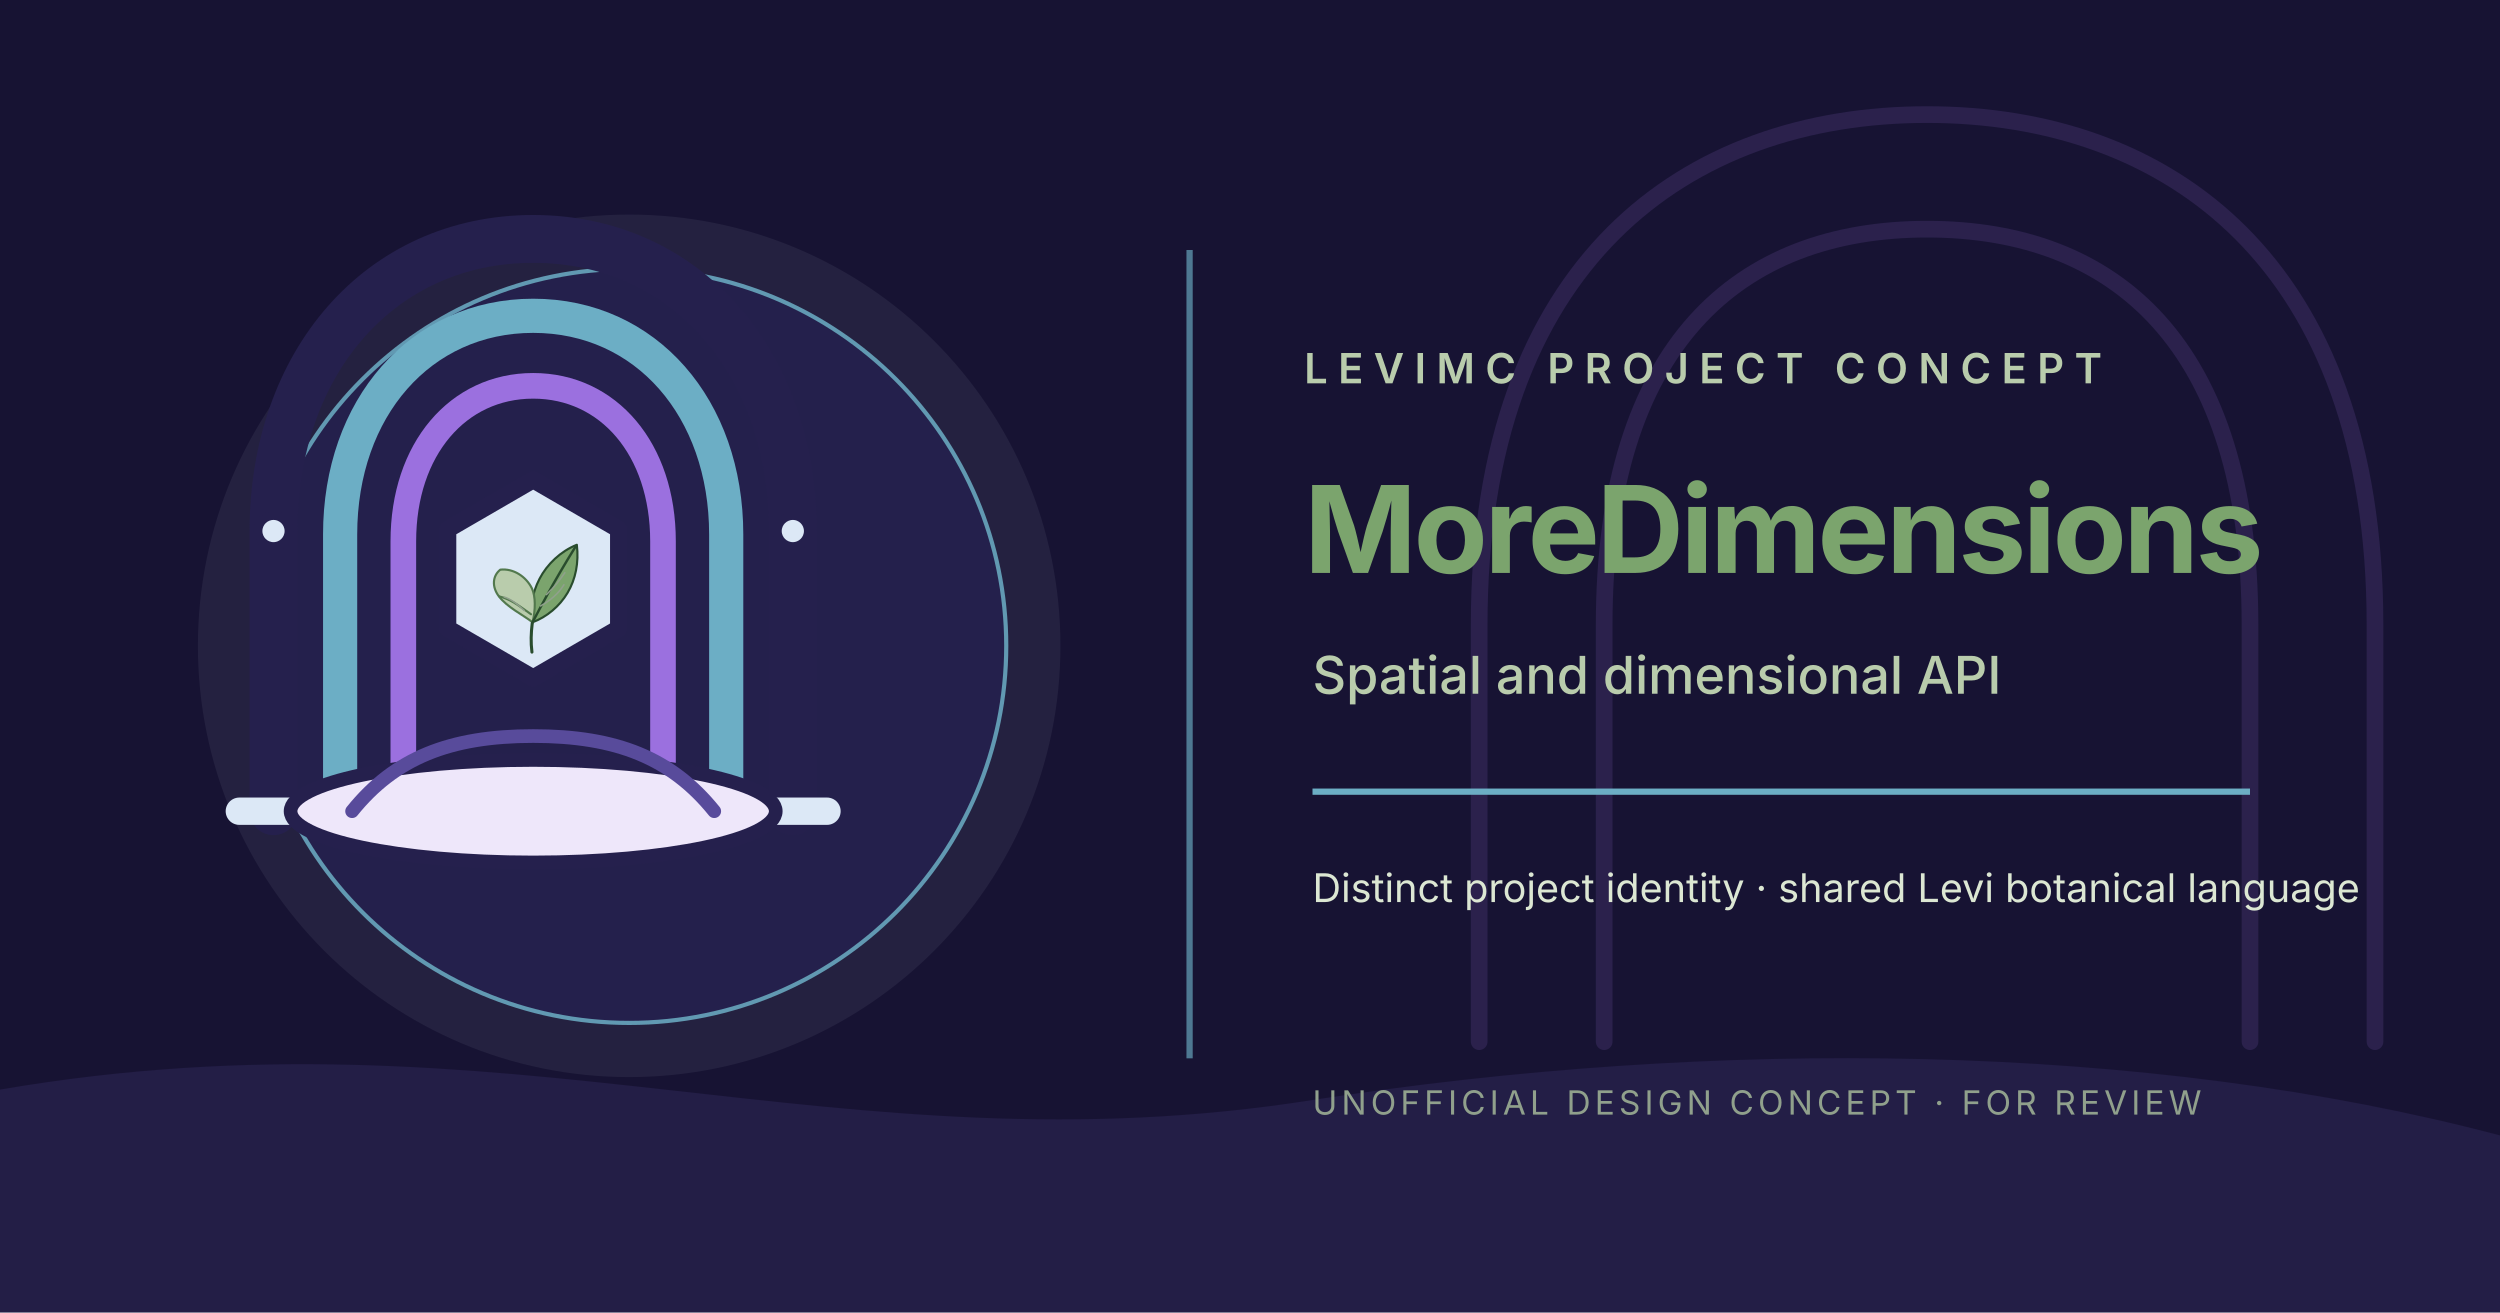
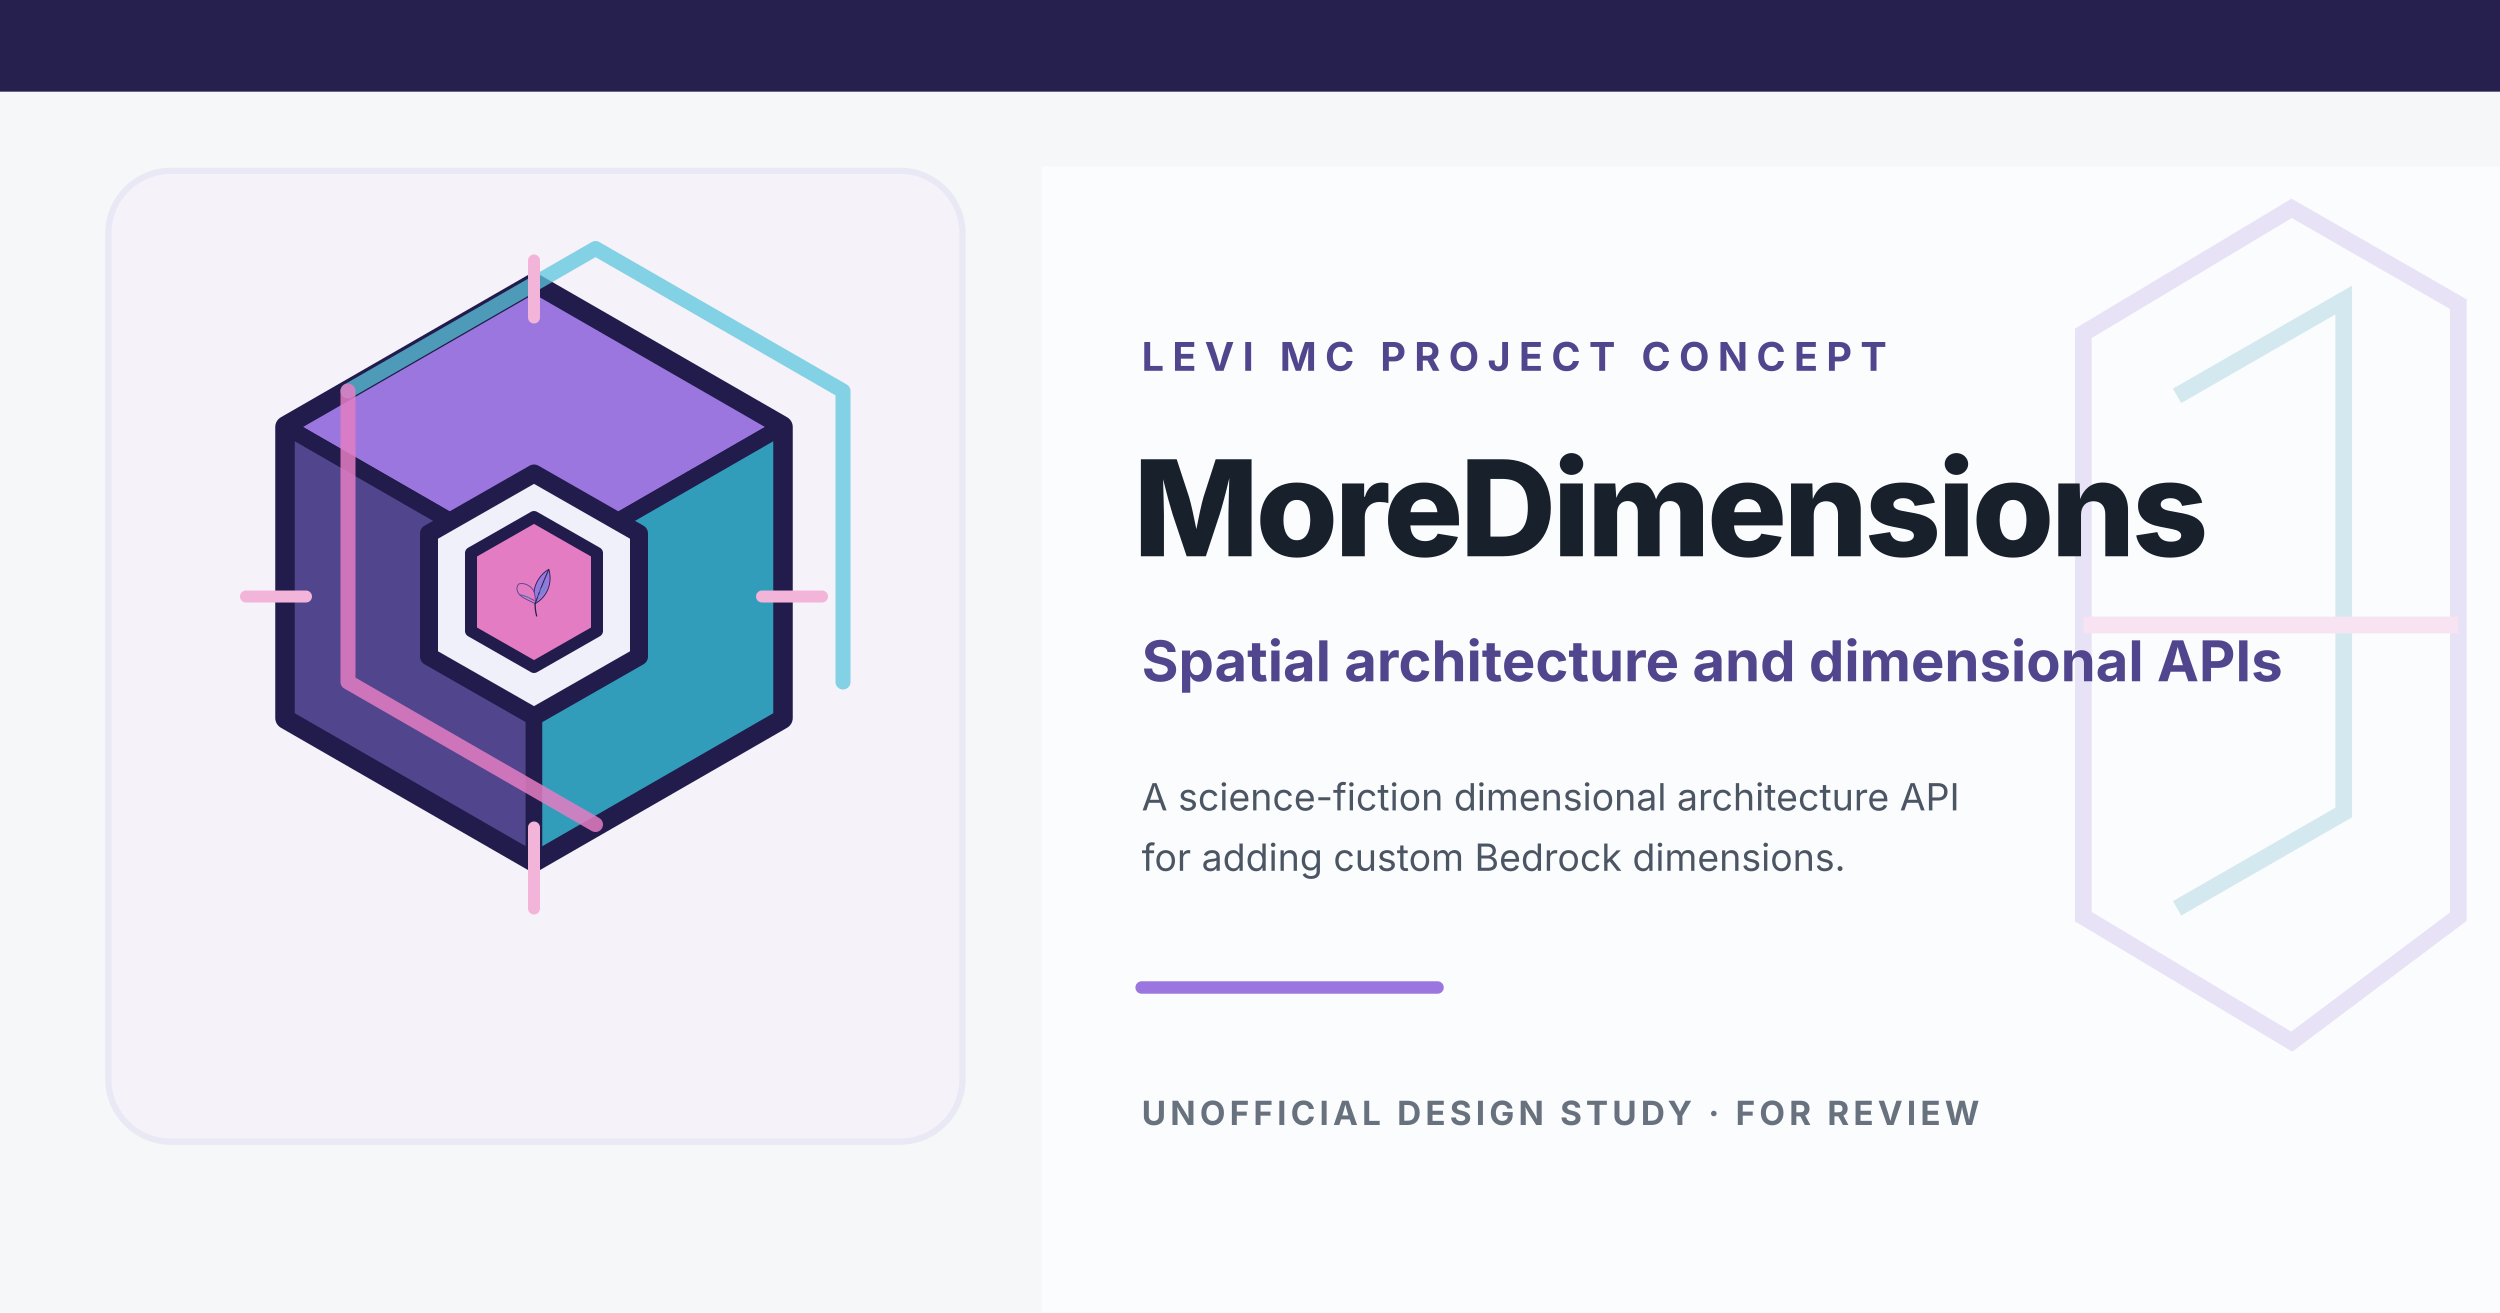
<svg xmlns="http://www.w3.org/2000/svg" width="1200" height="630" viewBox="0 0 1200 630" role="img" aria-labelledby="title desc">
-   <defs>
-     <linearGradient id="bg" x1="0" y1="0" x2="1" y2="1">
-       <stop offset="0" stop-color="#171333" />
-       <stop offset="1" stop-color="#25204d" />
-     </linearGradient>
-   </defs>
-   <rect width="1200" height="630" fill="#171333" />
-   <g>
-     <path d="M710 500 V300 C710 125 810 55 925 55 C1040 55 1140 125 1140 300 V500 M770 500 V300 C770 165 835 110 925 110 C1015 110 1080 165 1080 300 V500" fill="none" stroke="#9b70df" stroke-width="8" stroke-linecap="round" stroke-linejoin="round" opacity=".15" />
+   <rect width="1200" height="630" fill="#f6f7f8" />
+   <path d="M0 0 H1200 V44 H0Z" fill="#25204d" />
+   <path d="M500 80 H1200 V630 H500Z" fill="#fbfcfd" />
+   <g fill="none" stroke-width="8" opacity=".20">
+     <path d="M1000 160 L1100 100 L1180 146 V440 L1100 500 L1000 440Z" stroke="#9b76df" />
+     <path d="M1045 190 L1125 144 V390 L1045 436" stroke="#319dbb" />
+     <path d="M1000 300 H1180" stroke="#e47cc3" />
  </g>
-   <path d="M0 523 C245 481 402 564 630 528 C823 498 1030 500 1200 545 V630 H0Z" fill="#584b9b" opacity=".18" />
-   <circle cx="302" cy="310" r="207" fill="#dce8f6" opacity=".07" />
-   <circle cx="302" cy="310" r="181" fill="#25204d" stroke="#6caec5" stroke-width="2" opacity=".85" />
-   <g transform="translate(46 54) scale(.82)">
-     <path d="M104 409 V245 C104 147 166 74 256 74 C346 74 408 147 408 245 V409" fill="none" stroke="#25204d" stroke-width="28" stroke-linecap="round" stroke-linejoin="round" />
-     <path d="M143 409 V247 C143 173 190 119 256 119 C322 119 369 173 369 247 V409" fill="none" stroke="#6caec5" stroke-width="20" stroke-linecap="round" stroke-linejoin="round" />
-     <path d="M180 409 V251 C180 197 212 160 256 160 C300 160 332 197 332 251 V409" fill="none" stroke="#9b70df" stroke-width="15" stroke-linecap="round" stroke-linejoin="round" />
-     <path d="M84 409 H428" fill="none" stroke="#dce8f6" stroke-width="16" stroke-linecap="round" stroke-linejoin="round" />
-     <ellipse cx="256" cy="409" rx="142" ry="30" fill="#eee7fa" stroke="#25204d" stroke-width="8" />
-     <path d="M150 409 C175 378 207 365 256 365 C305 365 337 378 362 409" fill="none" stroke="#584b9b" stroke-width="8" stroke-linecap="round" stroke-linejoin="round" />
-     <polygon points="256,215 306,244 306,302 256,331 206,302 206,244" fill="#dce8f6" stroke="#25204d" stroke-width="10" stroke-linejoin="round" />
-     <g transform="translate(256 284) rotate(0) scale(0.18)" opacity="1.0">
-       <path d="M-2 80 C-12 42 -5 -12 21 -62 C45 -108 89 -151 142 -172 C149 -114 138 -60 112 -16 C86 28 44 63 -2 80Z" fill="#7ba46d" stroke="#294c2d" stroke-width="7" stroke-linejoin="round" />
-       <path d="M-2 80 C-33 56 -85 31 -112 -5 C-135 -36 -132 -71 -107 -91 C-65 -96 -23 -69 -4 -30 C8 -4 8 39 -2 80Z" fill="#b9ccac" stroke="#52784d" stroke-width="7" stroke-linejoin="round" />
-       <path d="M-3 82 C24 31 61 -42 139 -168" fill="none" stroke="#294c2d" stroke-width="8" stroke-linecap="round" />
-       <path d="M-7 54 C-45 27 -73 5 -110 -4" fill="none" stroke="#52784d" stroke-width="7" stroke-linecap="round" />
-       <path d="M-3 83 C-7 116 -8 145 -4 177" fill="none" stroke="#294c2d" stroke-width="10" stroke-linecap="round" />
-       <path d="M24 27 C54 10 82 -12 100 -42 M43 -10 C69 -34 87 -58 103 -81 M-29 42 C-55 17 -75 4 -94 -2" fill="none" stroke="#90a08c" stroke-width="5" stroke-linecap="round" />
+   <rect x="52" y="82" width="410" height="466" rx="30" fill="#f5f2fa" stroke="#e9e8f5" stroke-width="3" />
+   <g transform="translate(72 102) scale(.72)">
+     <polygon points="256,48 421,143 421,337 256,432 91,337 91,143" fill="#292353" stroke="#211c4b" stroke-width="15" stroke-linejoin="round" />
+     <polygon points="256,48 421,143 256,238 91,143" fill="#9b76df" stroke="#211c4b" stroke-width="11" stroke-linejoin="round" />
+     <polygon points="91,143 256,238 256,432 91,337" fill="#51458e" stroke="#211c4b" stroke-width="11" stroke-linejoin="round" />
+     <polygon points="421,143 256,238 256,432 421,337" fill="#319dbb" stroke="#211c4b" stroke-width="11" stroke-linejoin="round" />
+     <path d="M132 119 L297 24 L462 119 L462 313" fill="none" stroke="#5dc5dd" stroke-width="10" stroke-linecap="round" stroke-linejoin="round" opacity=".75" />
+     <path d="M132 119 V313 L297 408" fill="none" stroke="#e47cc3" stroke-width="10" stroke-linecap="round" stroke-linejoin="round" opacity=".85" />
+     <polygon points="256,174 326,214 326,296 256,336 186,296 186,214" fill="#eff0fa" stroke="#211c4b" stroke-width="12" stroke-linejoin="round" />
+     <polygon points="256,203 298,227 298,279 256,303 214,279 214,227" fill="#e47cc3" stroke="#211c4b" stroke-width="8" stroke-linejoin="round" />
+     <g transform="translate(256 254) rotate(-8) scale(0.085)" opacity="1.0">
+       <path d="M-2 80 C-12 42 -5 -12 21 -62 C45 -108 89 -151 142 -172 C149 -114 138 -60 112 -16 C86 28 44 63 -2 80Z" fill="#9b76df" stroke="#25204d" stroke-width="7" stroke-linejoin="round" />
+       <path d="M-2 80 C-33 56 -85 31 -112 -5 C-135 -36 -132 -71 -107 -91 C-65 -96 -23 -69 -4 -30 C8 -4 8 39 -2 80Z" fill="#e47cc3" stroke="#51458e" stroke-width="7" stroke-linejoin="round" />
+       <path d="M-3 82 C24 31 61 -42 139 -168" fill="none" stroke="#25204d" stroke-width="8" stroke-linecap="round" />
+       <path d="M-7 54 C-45 27 -73 5 -110 -4" fill="none" stroke="#51458e" stroke-width="7" stroke-linecap="round" />
+       <path d="M-3 83 C-7 116 -8 145 -4 177" fill="none" stroke="#25204d" stroke-width="10" stroke-linecap="round" />
+       <path d="M24 27 C54 10 82 -12 100 -42 M43 -10 C69 -34 87 -58 103 -81 M-29 42 C-55 17 -75 4 -94 -2" fill="none" stroke="#319dbb" stroke-width="5" stroke-linecap="round" />
    </g>
-     <circle cx="104" cy="245" r="9" fill="#dce8f6" stroke="#25204d" stroke-width="5" />
-     <circle cx="408" cy="245" r="9" fill="#dce8f6" stroke="#25204d" stroke-width="5" />
+     <path d="M64 256 H104 M408 256 H448 M256 32 V70 M256 410 V464" fill="none" stroke="#f2b4d8" stroke-width="8" stroke-linecap="round" stroke-linejoin="round" />
  </g>
-   <path d="M571 120 V508" stroke="#6caec5" stroke-width="3" opacity=".65" />
-   <text x="626" y="184" fill="#b9ccac" font-family="Inter,Segoe UI,sans-serif" font-size="20" font-weight="600" letter-spacing="5">LEVIMC PROJECT CONCEPT</text>
-   <text x="626" y="275" fill="#7ba46d" font-family="Inter,Segoe UI,sans-serif" font-size="58" font-weight="750" letter-spacing="-1.5">MoreDimensions</text>
-   <text x="630" y="333" fill="#b9ccac" font-family="Inter,Segoe UI,sans-serif" font-size="25" font-weight="500">Spatial and dimensional API</text>
-   <path d="M630 380 H1080" stroke="#6caec5" stroke-width="3" />
-   <text x="630" y="433" fill="#dce7d3" font-family="Inter,Segoe UI,sans-serif" font-size="19">Distinct project identity · shared Levi botanical language</text>
-   <text x="630" y="535" fill="#90a08c" font-family="Inter,Segoe UI,sans-serif" font-size="16" letter-spacing="2">UNOFFICIAL DESIGN CONCEPT · FOR REVIEW</text>
+   <text x="548" y="178" fill="#51458e" font-family="Inter,Segoe UI,sans-serif" font-size="19" font-weight="750" letter-spacing="4">LEVI MC PROJECT CONCEPT</text>
+   <text x="544" y="267" fill="#17202b" font-family="Inter,Segoe UI,sans-serif" font-size="64" font-weight="780" letter-spacing="-1.7">MoreDimensions</text>
+   <text x="548" y="327" fill="#51458e" font-family="Inter,Segoe UI,sans-serif" font-size="27" font-weight="650">Spatial architecture and dimensional APIs</text>
+   <text x="548" y="389" fill="#4b5563" font-family="Inter,Segoe UI,sans-serif" font-size="18">
+     <tspan x="548" dy="0">A science-fiction dimensional architecture API</tspan>
+     <tspan x="548" dy="29">for adding custom Bedrock dimensions.</tspan>
+   </text>
+   <path d="M548 474 H690" stroke="#9b76df" stroke-width="6" stroke-linecap="round" />
+   <text x="548" y="540" fill="#68717e" font-family="Inter,Segoe UI,sans-serif" font-size="16" font-weight="650" letter-spacing="2">UNOFFICIAL DESIGN STUDY · FOR REVIEW</text>
</svg>
